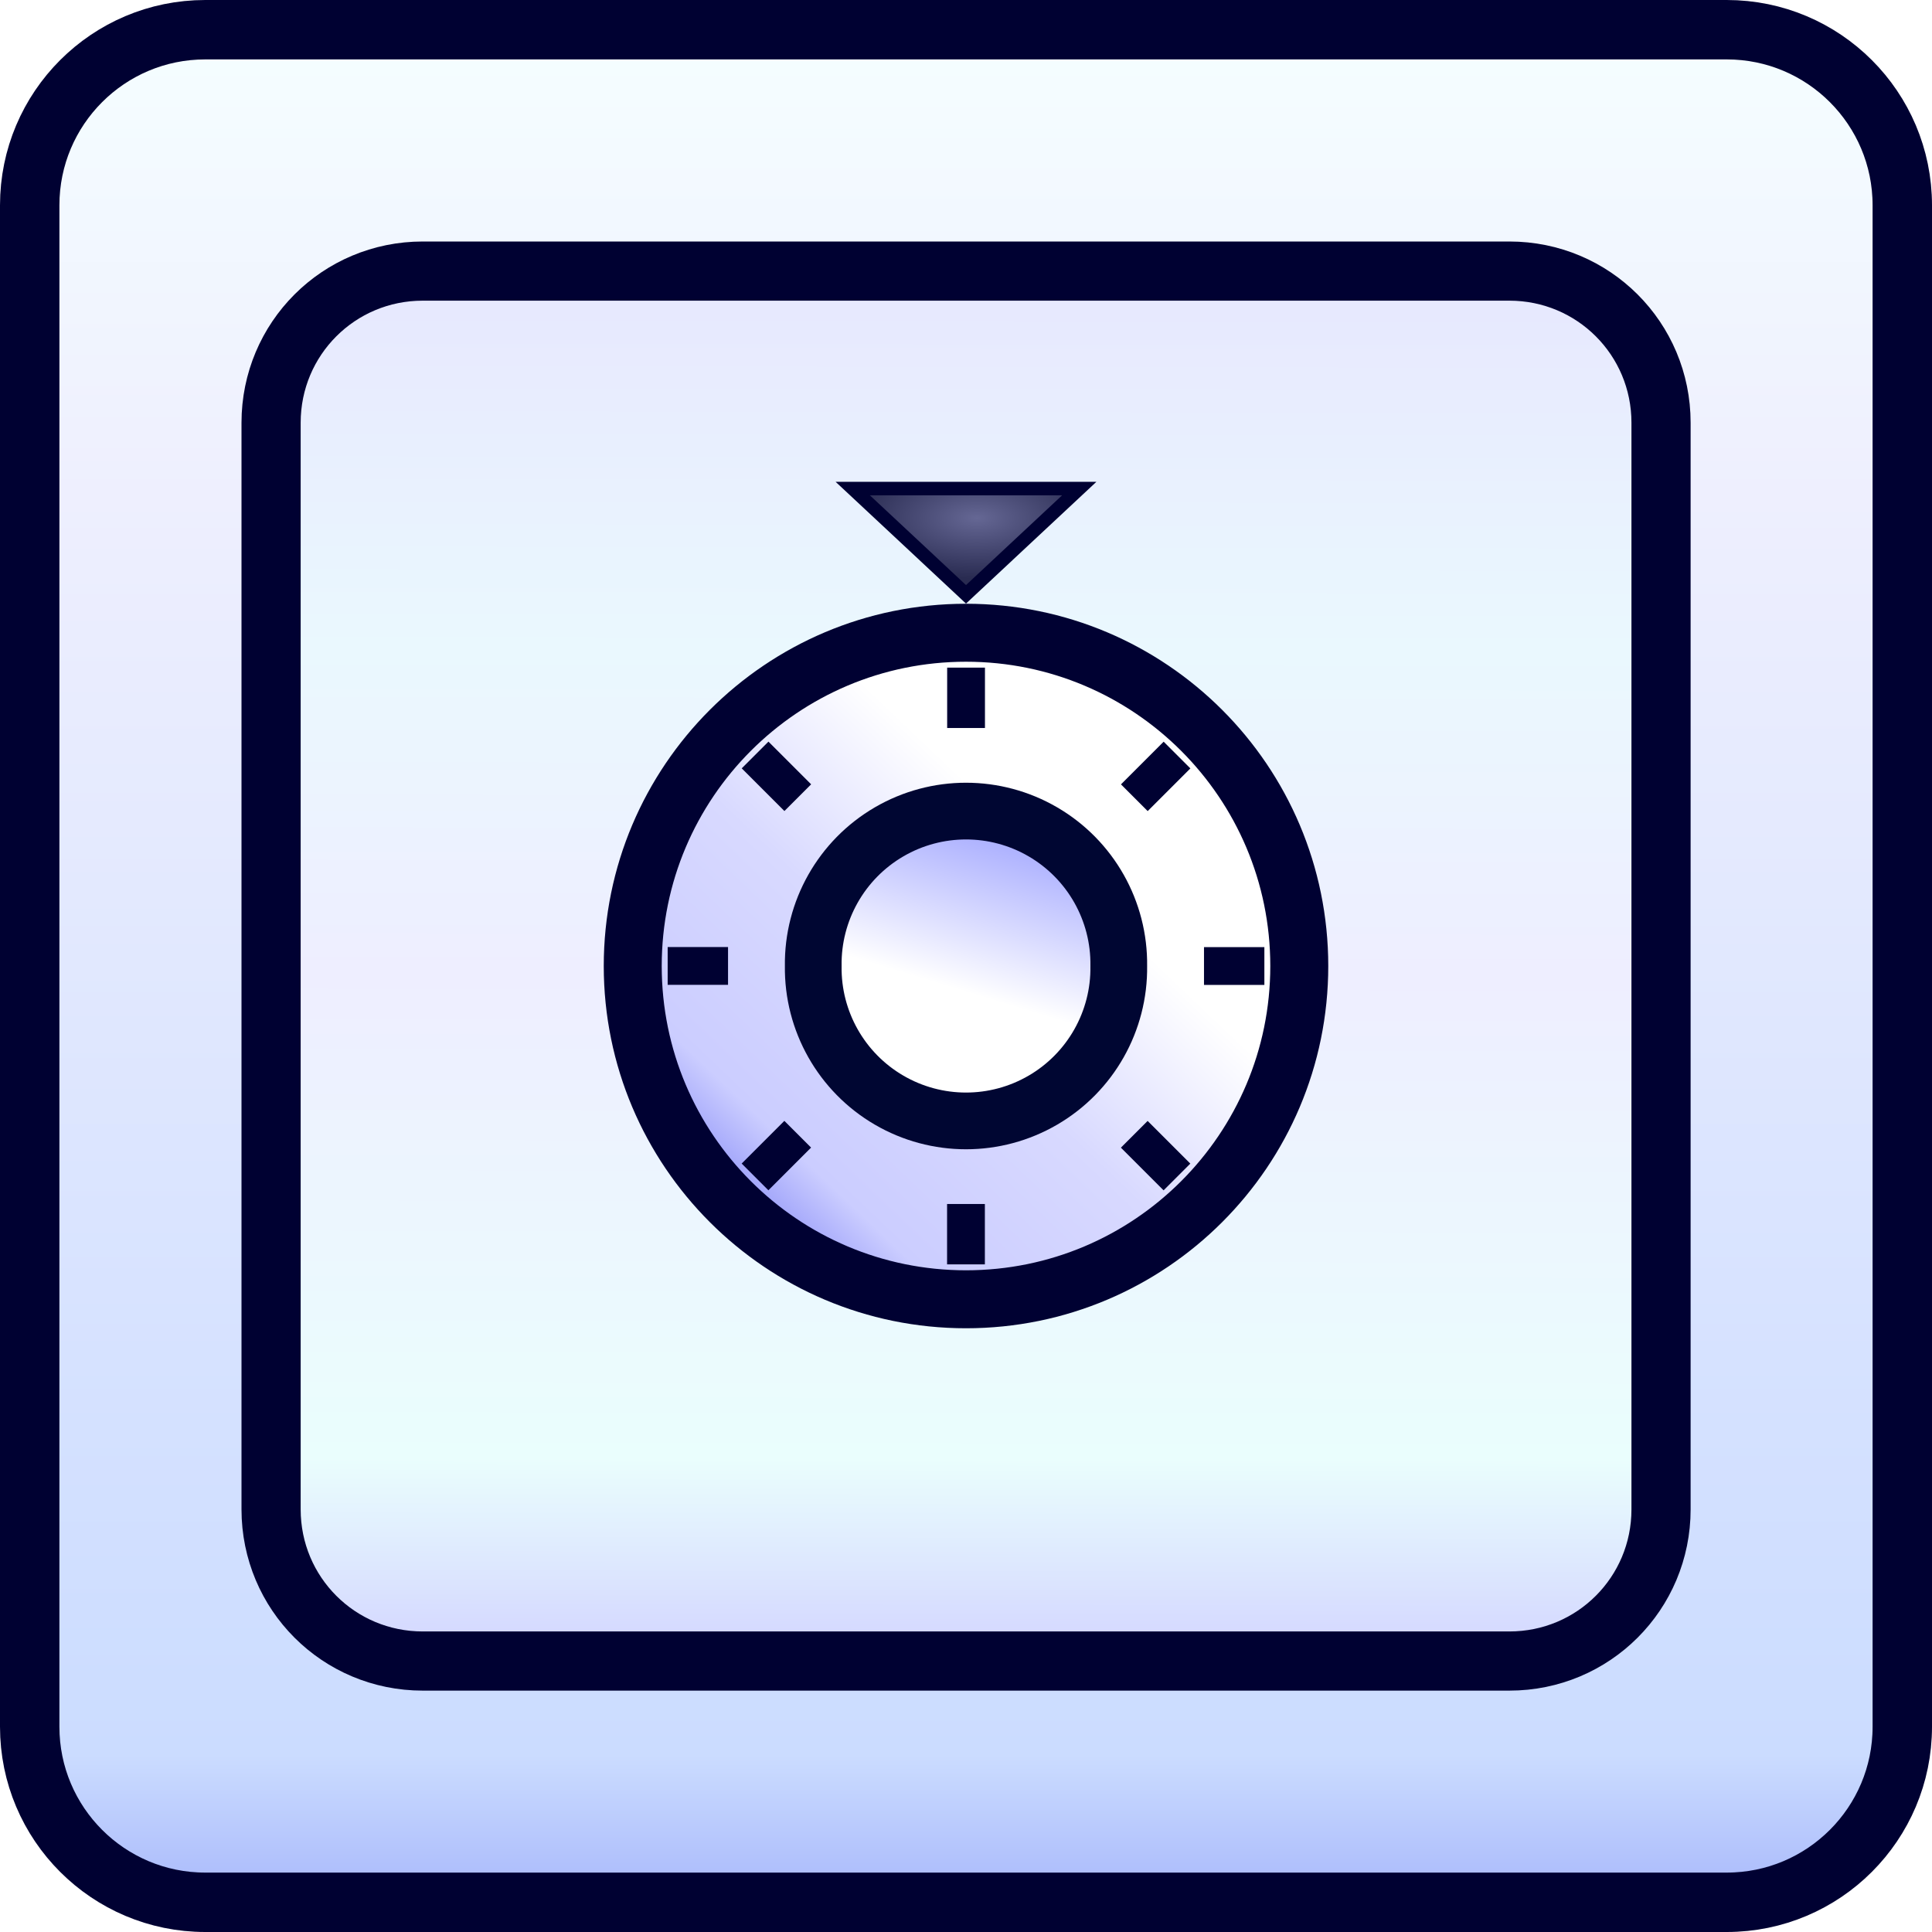
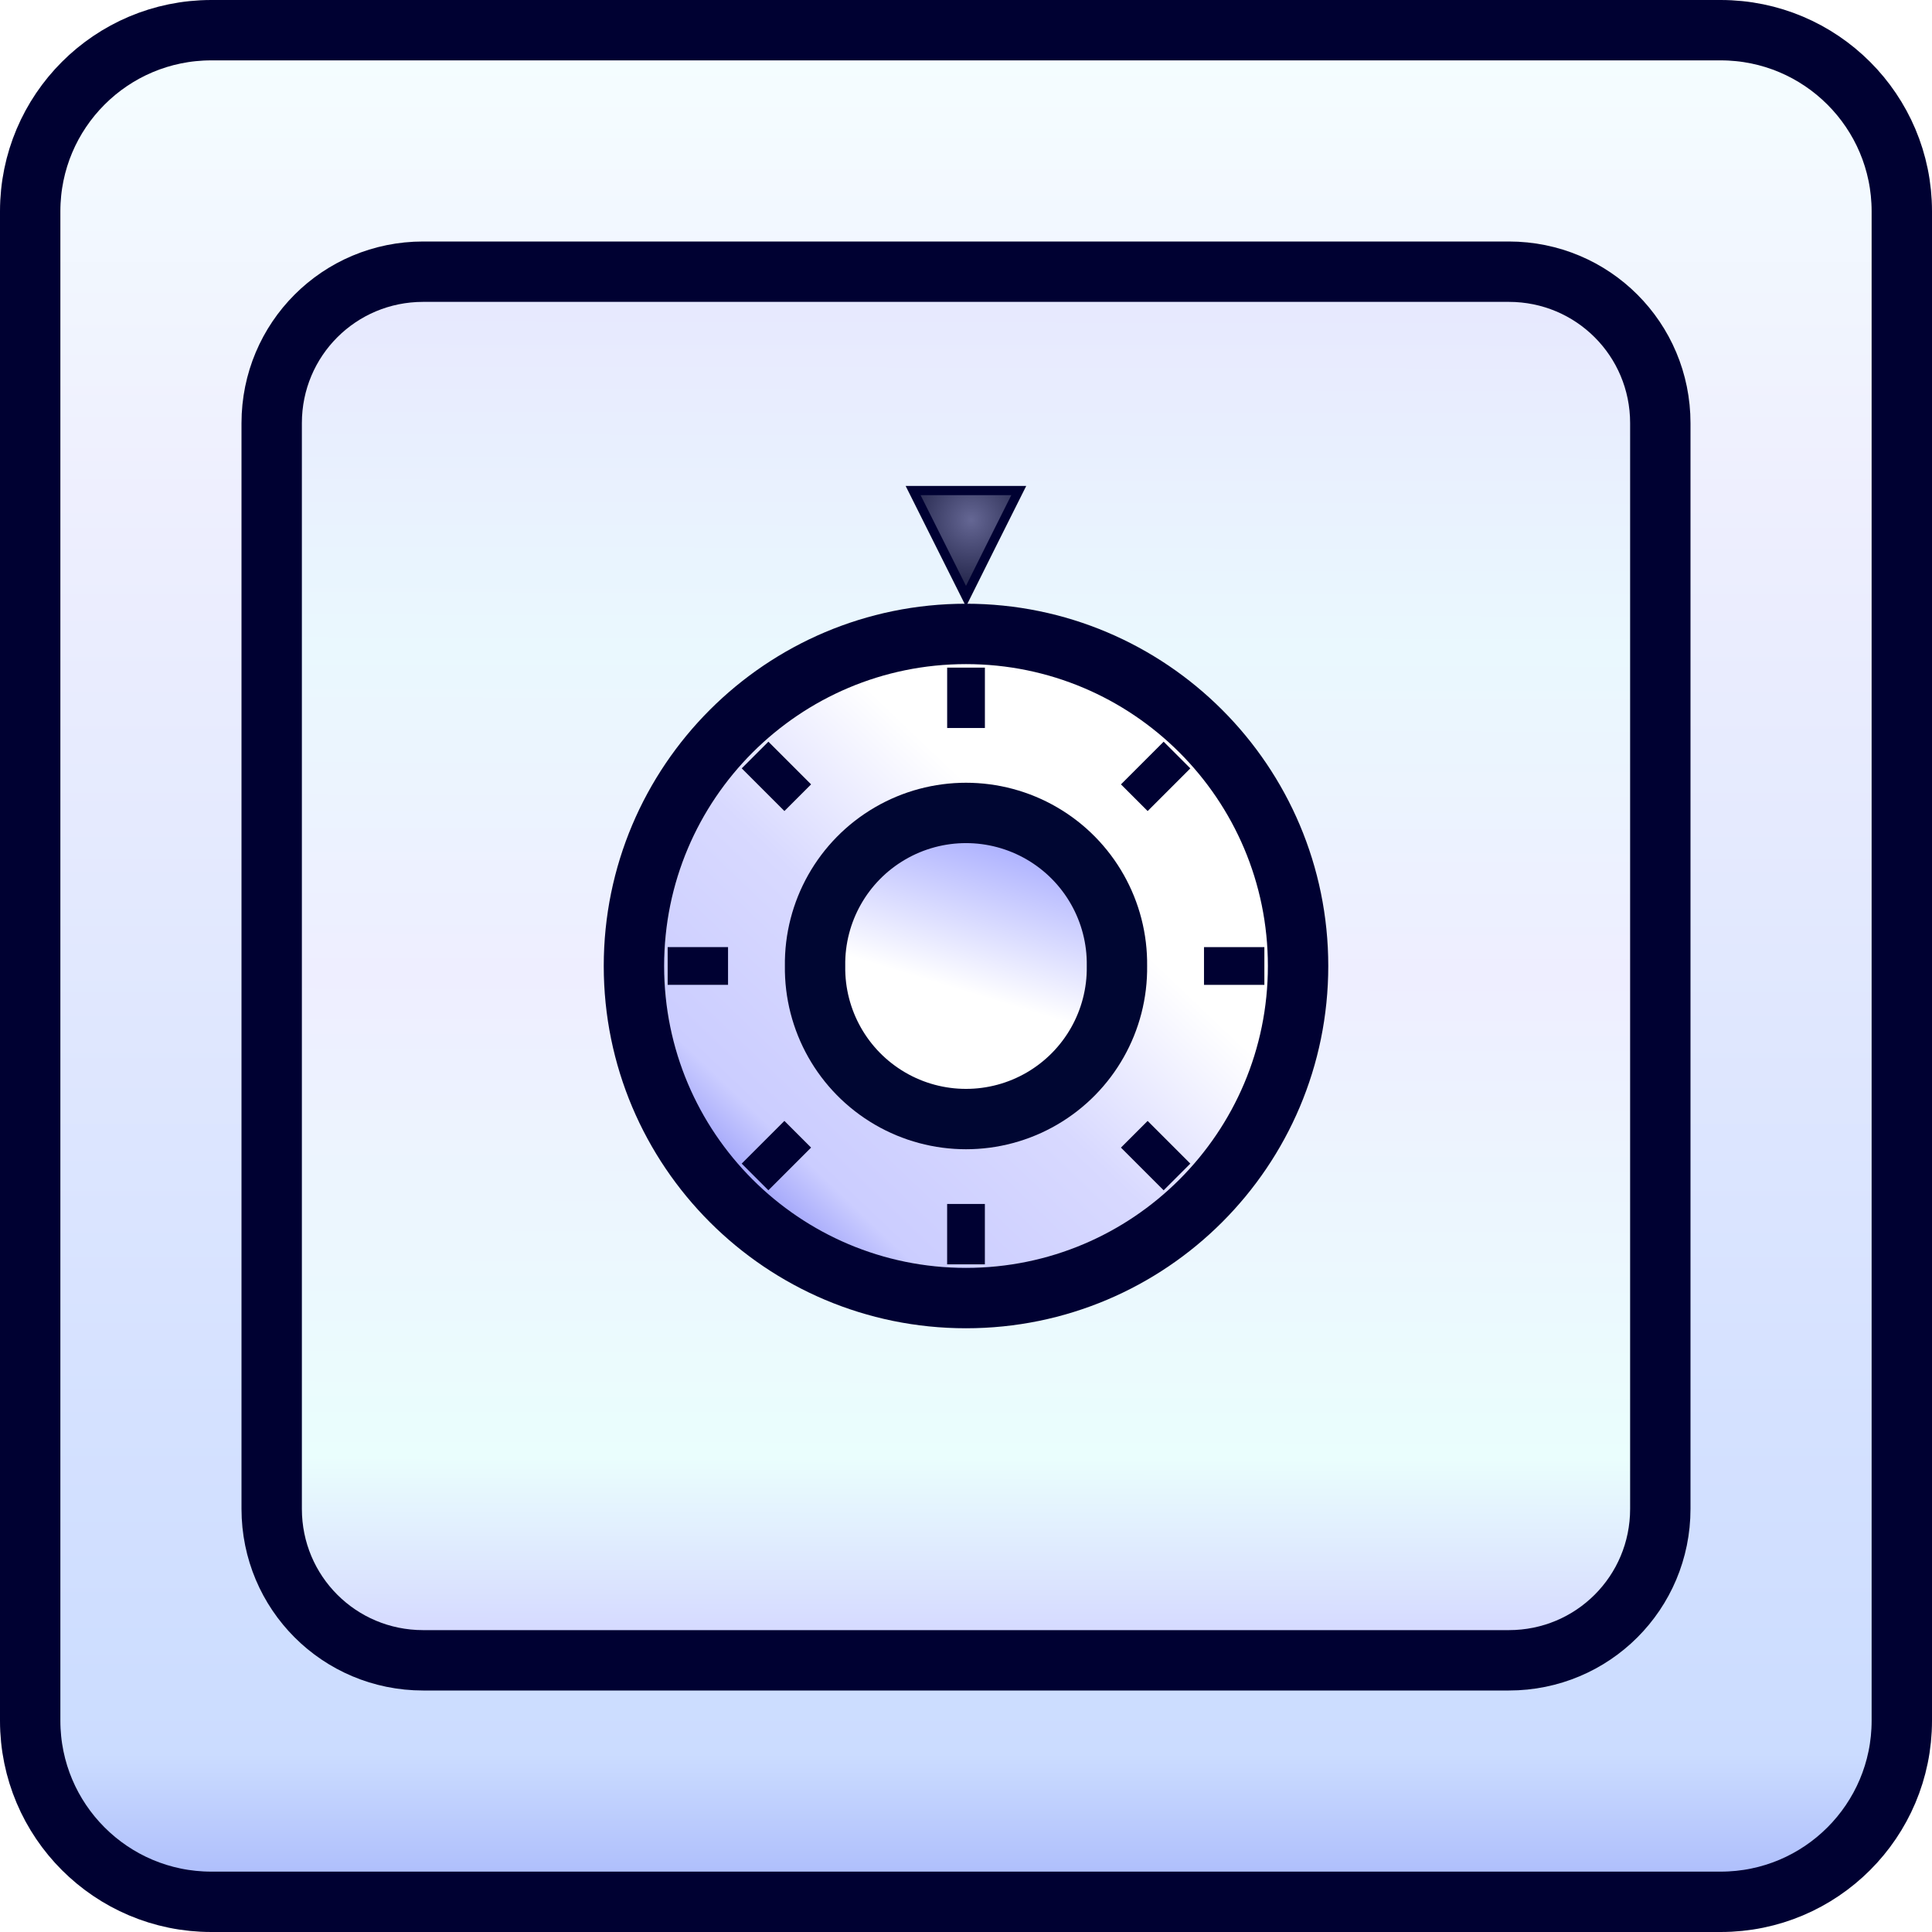
- <svg xmlns="http://www.w3.org/2000/svg" xmlns:ns1="http://www.openswatchbook.org/uri/2009/osb" xmlns:xlink="http://www.w3.org/1999/xlink" width="16" height="16" id="svg2991" version="1.1">
+ <svg xmlns="http://www.w3.org/2000/svg" xmlns:ns1="http://www.openswatchbook.org/uri/2009/osb" xmlns:xlink="http://www.w3.org/1999/xlink" width="32" height="32" id="svg2991" version="1.1">
  <defs id="defs2993">
    <linearGradient id="linearGradient5675">
      <stop style="stop-color:#0019a1;stop-opacity:1;" offset="0" id="stop5677" />
      <stop id="stop5683" offset="0.04" style="stop-color:#9fa4ff;stop-opacity:1;" />
      <stop style="stop-color:#ffffff;stop-opacity:1;" offset="1" id="stop5679" />
    </linearGradient>
    <linearGradient id="linearGradient5655">
      <stop id="stop5673" offset="0" style="stop-color:#6167f3;stop-opacity:1;" />
      <stop id="stop5663" offset="0.277" style="stop-color:#cbcdff;stop-opacity:1;" />
      <stop style="stop-color:#d8d9ff;stop-opacity:1;" offset="0.65" id="stop5665" />
      <stop style="stop-color:#ffffff;stop-opacity:1;" offset="1" id="stop5659" />
    </linearGradient>
    <linearGradient id="linearGradient5384">
      <stop style="stop-color:#656794;stop-opacity:1;" offset="0" id="stop5386" />
      <stop id="stop5392" offset="1" style="stop-color:#292b51;stop-opacity:1;" />
    </linearGradient>
    <linearGradient id="linearGradient5338">
      <stop style="stop-color:#e7e8fe;stop-opacity:1;" offset="0" id="stop5340" />
      <stop id="stop5653" offset="0.265" style="stop-color:#eaf8fe;stop-opacity:1;" />
      <stop id="stop5350" offset="0.504" style="stop-color:#eeeeff;stop-opacity:1;" />
      <stop id="stop5346" offset="0.859" style="stop-color:#eafefd;stop-opacity:1;" />
      <stop style="stop-color:#d3d6ff;stop-opacity:1;" offset="1" id="stop5342" />
    </linearGradient>
    <linearGradient id="linearGradient5312">
      <stop style="stop-color:#a7b7fb;stop-opacity:1;" offset="0" id="stop5314" />
      <stop id="stop5352" offset="0.081" style="stop-color:#cbdcff;stop-opacity:1;" />
      <stop id="stop5320" offset="0.752" style="stop-color:#eeeffe;stop-opacity:1;" />
      <stop style="stop-color:#f5feff;stop-opacity:1;" offset="1" id="stop5316" />
    </linearGradient>
    <linearGradient id="linearGradient5302" ns1:paint="solid">
      <stop style="stop-color:#000000;stop-opacity:1;" offset="0" id="stop5304" />
    </linearGradient>
    <filter color-interpolation-filters="sRGB" height="1" width="1" y="0" x="0" id="gradient">
      <feImage id="feImage5560" result="z" xlink:href="#symbolz" />
      <feComponentTransfer id="feComponentTransfer5562" result="invz" in="z">
        <feFuncR id="feFuncR5564" exponent="-1" amplitude="0.01" type="gamma" />
      </feComponentTransfer>
      <feImage id="feImage5566" result="x" xlink:href="#symbolx" />
      <feComposite id="feComposite5568" k4="0.5" k2="-35.211" k1="70.423" operator="arithmetic" result="pf" in2="x" in="invz" k3="0" />
      <feComposite id="feComposite5570" k4="0.5" k2="-0.568" k1="1.136" operator="arithmetic" result="zpf" in2="pf" in="z" k3="0" />
      <feComposite id="feComposite5572" k4="0.625" k3="-1.25" k2="1" operator="arithmetic" result="r" in2="zpf" in="x" k1="0" />
      <feComposite id="feComposite5574" k4="0.5" k2="-35.211" k1="70.423" operator="arithmetic" result="c" in2="r" in="invz" k3="0" />
      <feComposite id="feComposite5576" k4="-0.5" k3="1" k2="1" operator="arithmetic" result="pf" in2="c" in="pf" k1="0" />
      <feComposite id="feComposite5578" k4="0.5" k2="-0.71" k1="1.42" operator="arithmetic" result="zpf" in2="pf" in="z" k3="0" />
      <feComposite id="feComposite5580" k4="0.5" k3="-1" k2="1" operator="arithmetic" result="r" in2="zpf" in="x" k1="0" />
      <feComposite id="feComposite5582" k4="0.5" k2="-35.211" k1="70.423" operator="arithmetic" result="c" in2="r" in="invz" k3="0" />
      <feComposite id="feComposite5584" k4="-0.5" k3="1" k2="1" operator="arithmetic" result="pf" in2="c" in="pf" k1="0" />
      <feColorMatrix id="feColorMatrix5586" values="0.98 0 0 0 0.01  0 0 0 0 1  0 0 0 0 0  0 0 0 1 0" type="matrix" result="f" in="pf" />
      <feImage id="feImage5588" result="xoffset" xlink:href="#symbolxoffset" />
      <feComposite id="feComposite5590" k3="0.5" k2="0.5" operator="arithmetic" result="fp" in2="xoffset" in="f" k1="0" k4="0" />
      <feImage id="feImage5592" result="stops" xlink:href="#symbolstops" />
      <feDisplacementMap id="feDisplacementMap5594" yChannelSelector="G" xChannelSelector="R" scale="300" in2="fp" in="stops" />
    </filter>
    <g id="symbolxoffset">
      <linearGradient id="gradientxoffset">
        <stop id="stop5553" stop-color="#F00" offset="0" />
        <stop id="stop5555" stop-color="#000" offset="1" />
      </linearGradient>
      <rect id="rect5557" height="150" width="150" x="0" y="0" style="fill:url(#gradientxoffset)" />
    </g>
    <g id="symbolstops">
      <linearGradient x2="0.99" x1="0.01" id="gradientstops">
        <stop id="stop5541" stop-color="#f00" offset="0" />
        <stop id="stop5543" stop-color="#0f0" offset="0.33" />
        <stop id="stop5545" stop-color="#00f" offset="0.67" />
        <stop id="stop5547" stop-opacity="0" stop-color="#000" offset="1" />
      </linearGradient>
      <rect id="rect5549" height="150" width="150" x="0" y="0" style="fill:url(#gradientstops)" />
    </g>
    <g id="symbolx">
      <linearGradient id="gradientx">
        <stop id="stop5533" stop-color="#000" offset="0" />
        <stop id="stop5535" stop-color="#F00" offset="1" />
      </linearGradient>
      <rect id="rect5537" height="150" width="150" x="0" y="0" style="fill:url(#gradientx)" />
    </g>
    <g id="symbolz">
      <radialGradient r="0.71" id="gradientz">
        <stop id="stop5523" stop-color="rgb(1%,0%,0%)" offset="0" />
        <stop id="stop5525" stop-color="rgb(1%,0%,0%)" offset="0.01" />
        <stop id="stop5527" stop-color="#f00" offset="1" />
      </radialGradient>
      <rect id="rect5529" height="150" width="150" x="0" y="0" style="fill:url(#gradientz)" />
    </g>
-     <radialGradient xlink:href="#linearGradient5384" id="radialGradient3827" gradientUnits="userSpaceOnUse" gradientTransform="matrix(0.4168232,0,0,0.1977473,-3.4188,497.9747)" cx="27.611" cy="11.71" fx="27.611" fy="11.71" r="2.525" />
+     <radialGradient xlink:href="#linearGradient5384" id="radialGradient3827" gradientUnits="userSpaceOnUse" gradientTransform="matrix(0.3891351,0,0,0.395641,5.340165,483.9774)" cx="27.611" cy="11.71" fx="27.611" fy="11.71" r="2.525" />
    <linearGradient xlink:href="#linearGradient5675" id="linearGradient3829" gradientUnits="userSpaceOnUse" x1="31.317" y1="25.657" x2="29.491" y2="31.648" />
-     <linearGradient xlink:href="#linearGradient5338" id="linearGradient3833" gradientUnits="userSpaceOnUse" gradientTransform="matrix(0.225374,0,0,0.225374,0.7880305,496.788)" x1="32.214" y1="7.085" x2="32.14" y2="57.151" />
-     <linearGradient xlink:href="#linearGradient5312" id="linearGradient3835" gradientUnits="userSpaceOnUse" gradientTransform="matrix(0.2460933,0,0,0.2460933,0.1250146,496.125)" spreadMethod="pad" x1="32.118" y1="63.646" x2="32.118" y2="0.472" />
+     <linearGradient xlink:href="#linearGradient5338" id="linearGradient3833" gradientUnits="userSpaceOnUse" gradientTransform="matrix(0.4503503,0,0,0.4503503,1.588365,481.5892)" x1="32.214" y1="7.085" x2="32.14" y2="57.151" />
+     <linearGradient xlink:href="#linearGradient5312" id="linearGradient3835" gradientUnits="userSpaceOnUse" gradientTransform="matrix(0.491951,0,0,0.491951,0.2575697,480.2576)" spreadMethod="pad" x1="32.118" y1="63.646" x2="32.118" y2="0.472" />
    <linearGradient xlink:href="#linearGradient5655" id="linearGradient4590" gradientUnits="userSpaceOnUse" x1="24.67" y1="42.603" x2="37.268" y2="29.376" />
  </defs>
-   <g id="layer1" transform="translate(0,-496)">
-     <rect style="fill:url(#linearGradient3835);fill-opacity:1;fill-rule:nonzero;stroke:#000132;stroke-width:0.492;stroke-linecap:butt;stroke-linejoin:miter;stroke-miterlimit:4;stroke-opacity:1;stroke-dasharray:none" id="rect3003" width="15.508" height="15.508" x="0.246" y="496.246" ry="1.454" />
-     <path id="rect3789" style="fill:url(#linearGradient3833);fill-opacity:1;stroke:#000132;stroke-width:0.49;stroke-miterlimit:4;stroke-opacity:1;stroke-dasharray:none" d="m 3.501,498.245 8.999,0 c 0.696,0 1.256,0.56 1.256,1.256 l 0,8.999 c 0,0.696 -0.56,1.256 -1.256,1.256 l -8.999,0 c -0.696,0 -1.256,-0.56 -1.256,-1.256 l 0,-8.999 c 0,-0.696 0.56,-1.256 1.256,-1.256 z" />
-     <path style="fill:url(#linearGradient4590);fill-opacity:1;stroke:#000132;stroke-width:1.982;stroke-miterlimit:4;stroke-opacity:1;stroke-dasharray:none" id="path3836" d="m 45.934,33.122 a 11.395,11.395 0 1 1 -22.79,0 11.395,11.395 0 1 1 22.79,0 z" transform="matrix(0.2422105,0,0,0.2422105,-0.3656481,495.9776)" />
-     <path style="fill:url(#linearGradient3829);fill-opacity:1;stroke:#000632;stroke-width:1.907;stroke-miterlimit:4;stroke-opacity:1;stroke-dasharray:none" id="path3838" d="m 34.598,30.76 a 5.137,5.137 0 1 1 -10.273,0 5.137,5.137 0 1 1 10.273,0 z" transform="matrix(0.2463037,0,0,0.2463037,0.7435825,496.4237)" />
-     <path id="path3856" style="fill:url(#radialGradient3827);fill-opacity:1;stroke:#000132;stroke-width:0.112;stroke-miterlimit:4;stroke-opacity:1;stroke-dasharray:none" d="m 8,500.922 -0.469,-0.438 -0.469,-0.438 0.938,0 0.938,0 -0.469,0.438 z" />
-     <rect style="fill:#000132;fill-opacity:1;fill-rule:nonzero;stroke:none" id="rect3855" width="0.313" height="0.5" x="7.844" y="-502.029" transform="scale(1,-1)" />
-     <use x="0" y="0" xlink:href="#rect3855" transform="matrix(0.7071068,0.7071068,-0.7071068,0.7071068,358.7249,141.9612)" id="use3079" width="512" height="512" />
-     <use x="0" y="0" xlink:href="#rect3855" transform="matrix(0,1,-1,0,512,495.9997)" id="use3081" width="512" height="512" />
-     <use x="0" y="0" xlink:href="#rect3855" transform="matrix(-0.7071068,0.7071068,-0.7071068,-0.7071068,370.0388,854.7246)" id="use3083" width="512" height="512" />
-     <use x="0" y="0" xlink:href="#rect3855" transform="matrix(-1,0,0,-1,16.00028,1008)" id="use3085" width="512" height="512" />
-     <use x="0" y="0" xlink:href="#rect3855" transform="matrix(-0.7071068,-0.7071068,0.7071068,-0.7071068,-342.7246,866.0385)" id="use3087" width="512" height="512" />
-     <use x="0" y="0" xlink:href="#rect3855" transform="matrix(0,-1,1,0,-495.9997,512)" id="use3089" width="512" height="512" />
-     <use x="0" y="0" xlink:href="#rect3855" transform="matrix(0.7071068,-0.7071068,0.7071068,0.7071068,-354.0385,153.2751)" id="use3091" width="512" height="512" />
+   <g id="layer1" transform="translate(0,-480)">
+     <rect style="fill:url(#linearGradient3835);fill-opacity:1;fill-rule:nonzero;stroke:#000132;stroke-width:1;stroke-linecap:butt;stroke-linejoin:miter;stroke-miterlimit:4;stroke-opacity:1;stroke-dasharray:none" id="rect3003" width="31" height="31" x="0.5" y="480.5" ry="3" rx="3" />
+     <path id="rect3789" style="fill:url(#linearGradient3833);fill-opacity:1;stroke:#000132;stroke-width:1;stroke-miterlimit:4;stroke-opacity:1;stroke-dasharray:none" d="m 7.009,484.5 17.982,0 c 1.39,0 2.509,1.119 2.509,2.509 l 0,17.982 c 0,1.39 -1.119,2.509 -2.509,2.509 l -17.982,0 c -1.39,0 -2.509,-1.119 -2.509,-2.509 l 0,-17.982 c 0,-1.39 1.119,-2.509 2.509,-2.509 z" />
+     <path style="fill:url(#linearGradient4590);fill-opacity:1;stroke:#000132;stroke-width:2.072;stroke-miterlimit:4;stroke-opacity:1;stroke-dasharray:none" id="path3836" d="m 45.934,33.122 a 11.395,11.395 0 1 1 -22.79,0 11.395,11.395 0 1 1 22.79,0 z" transform="matrix(0.4826754,0,0,0.4826875,-0.6710026,480.0124)" />
+     <path style="fill:url(#linearGradient3829);fill-opacity:1;stroke:#000632;stroke-width:2.054;stroke-miterlimit:4;stroke-opacity:1;stroke-dasharray:none" id="path3838" d="m 34.598,30.76 a 5.137,5.137 0 1 1 -10.273,0 5.137,5.137 0 1 1 10.273,0 z" transform="matrix(0.4867367,0,0,0.4867367,1.660125,481.0279)" />
+     <path id="path3856" style="fill:url(#radialGradient3827);fill-opacity:1;stroke:#000132;stroke-width:0.153;stroke-miterlimit:4;stroke-opacity:1;stroke-dasharray:none" d="m 16,489.875 -0.438,-0.875 -0.438,-0.875 0.875,0 0.875,0 -0.438,0.875 z" />
+     <rect style="fill:#000132;fill-opacity:1;fill-rule:nonzero;stroke:none" id="rect3855" width="0.625" height="1" x="15.688" y="-492.058" transform="scale(1,-1)" />
+     <use x="0" y="0" xlink:href="#rect3855" transform="matrix(0.7071068,0.7071068,-0.7071068,0.7071068,355.4111,133.9611)" id="use3079" width="512" height="512" />
+     <use x="0" y="0" xlink:href="#rect3855" transform="matrix(0,1,-1,0,512,479.9994)" id="use3081" width="512" height="512" />
+     <use x="0" y="0" xlink:href="#rect3855" transform="matrix(-0.7071068,0.7071068,-0.7071068,-0.7071068,378.039,835.4106)" id="use3083" width="512" height="512" />
+     <use x="0" y="0" xlink:href="#rect3855" transform="matrix(-1,0,0,-1,32.00057,991.9994)" id="use3085" width="512" height="512" />
+     <use x="0" y="0" xlink:href="#rect3855" transform="matrix(-0.7071068,-0.7071068,0.7071068,-0.7071068,-323.4106,858.0384)" id="use3087" width="512" height="512" />
+     <use x="0" y="0" xlink:href="#rect3855" transform="matrix(0,-1,1,0,-479.9994,512)" id="use3089" width="512" height="512" />
+     <use x="0" y="0" xlink:href="#rect3855" transform="matrix(0.7071068,-0.7071068,0.7071068,0.7071068,-346.0384,156.5889)" id="use3091" width="512" height="512" />
  </g>
</svg>
